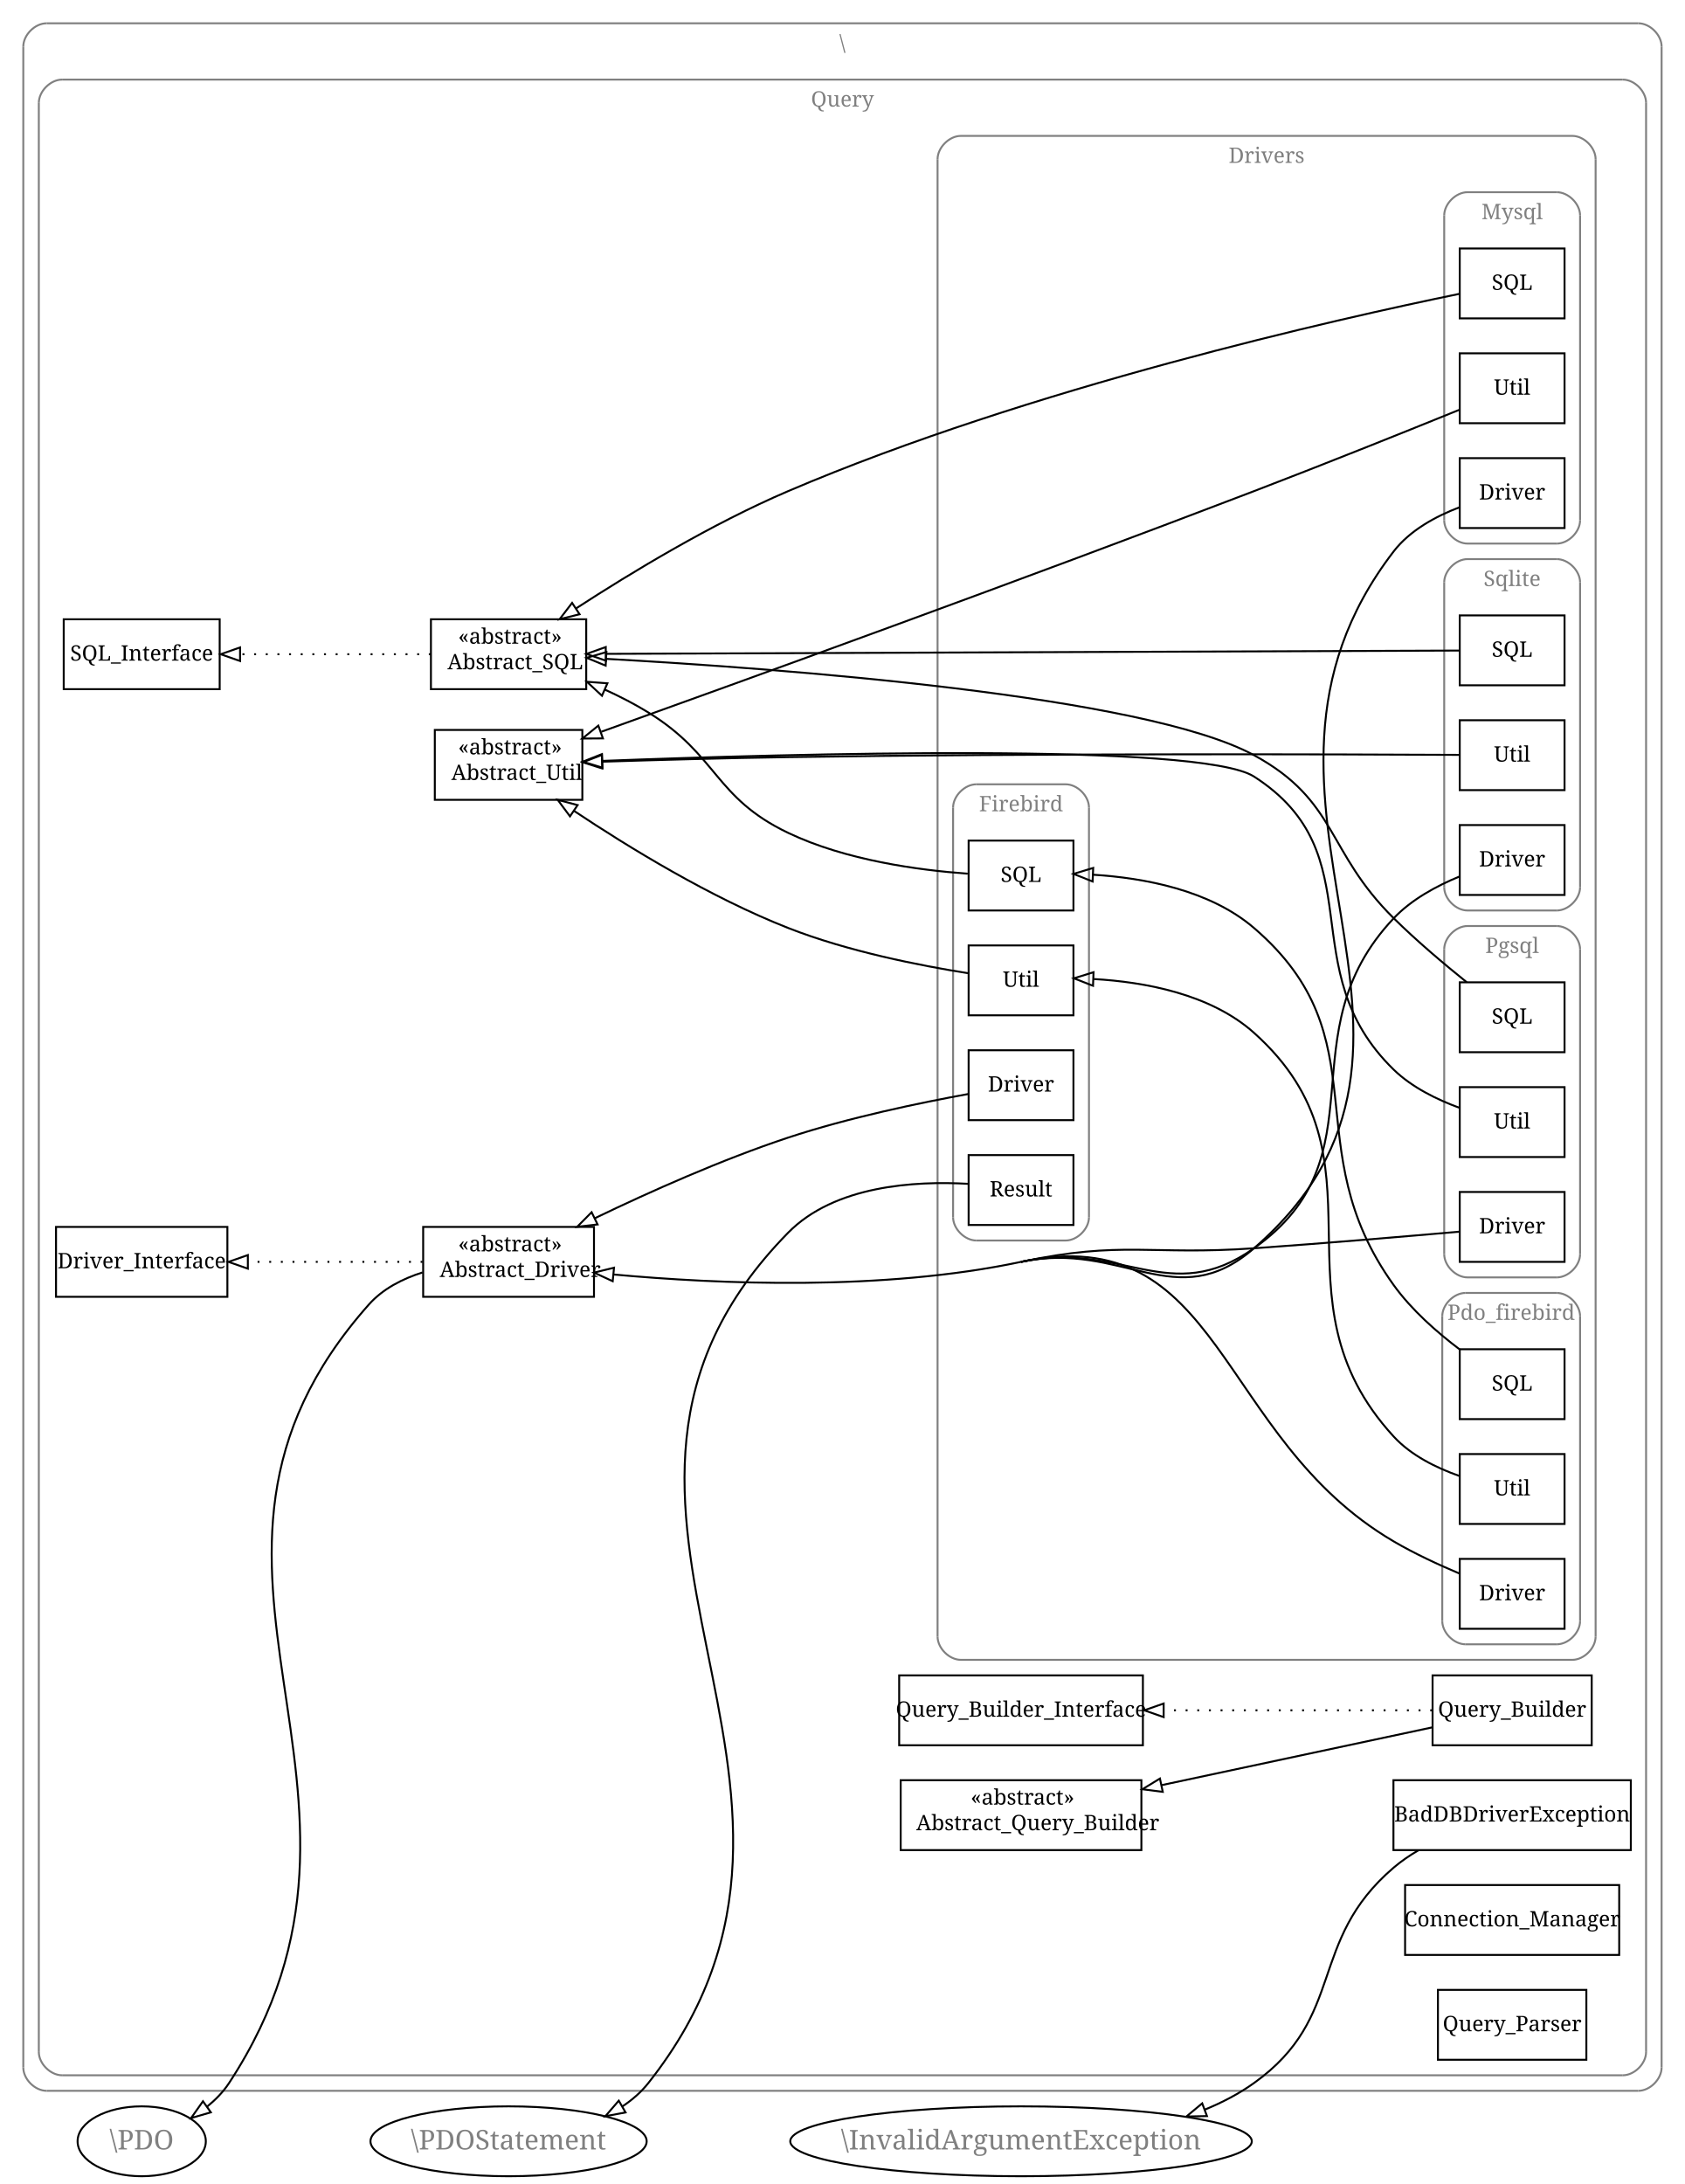
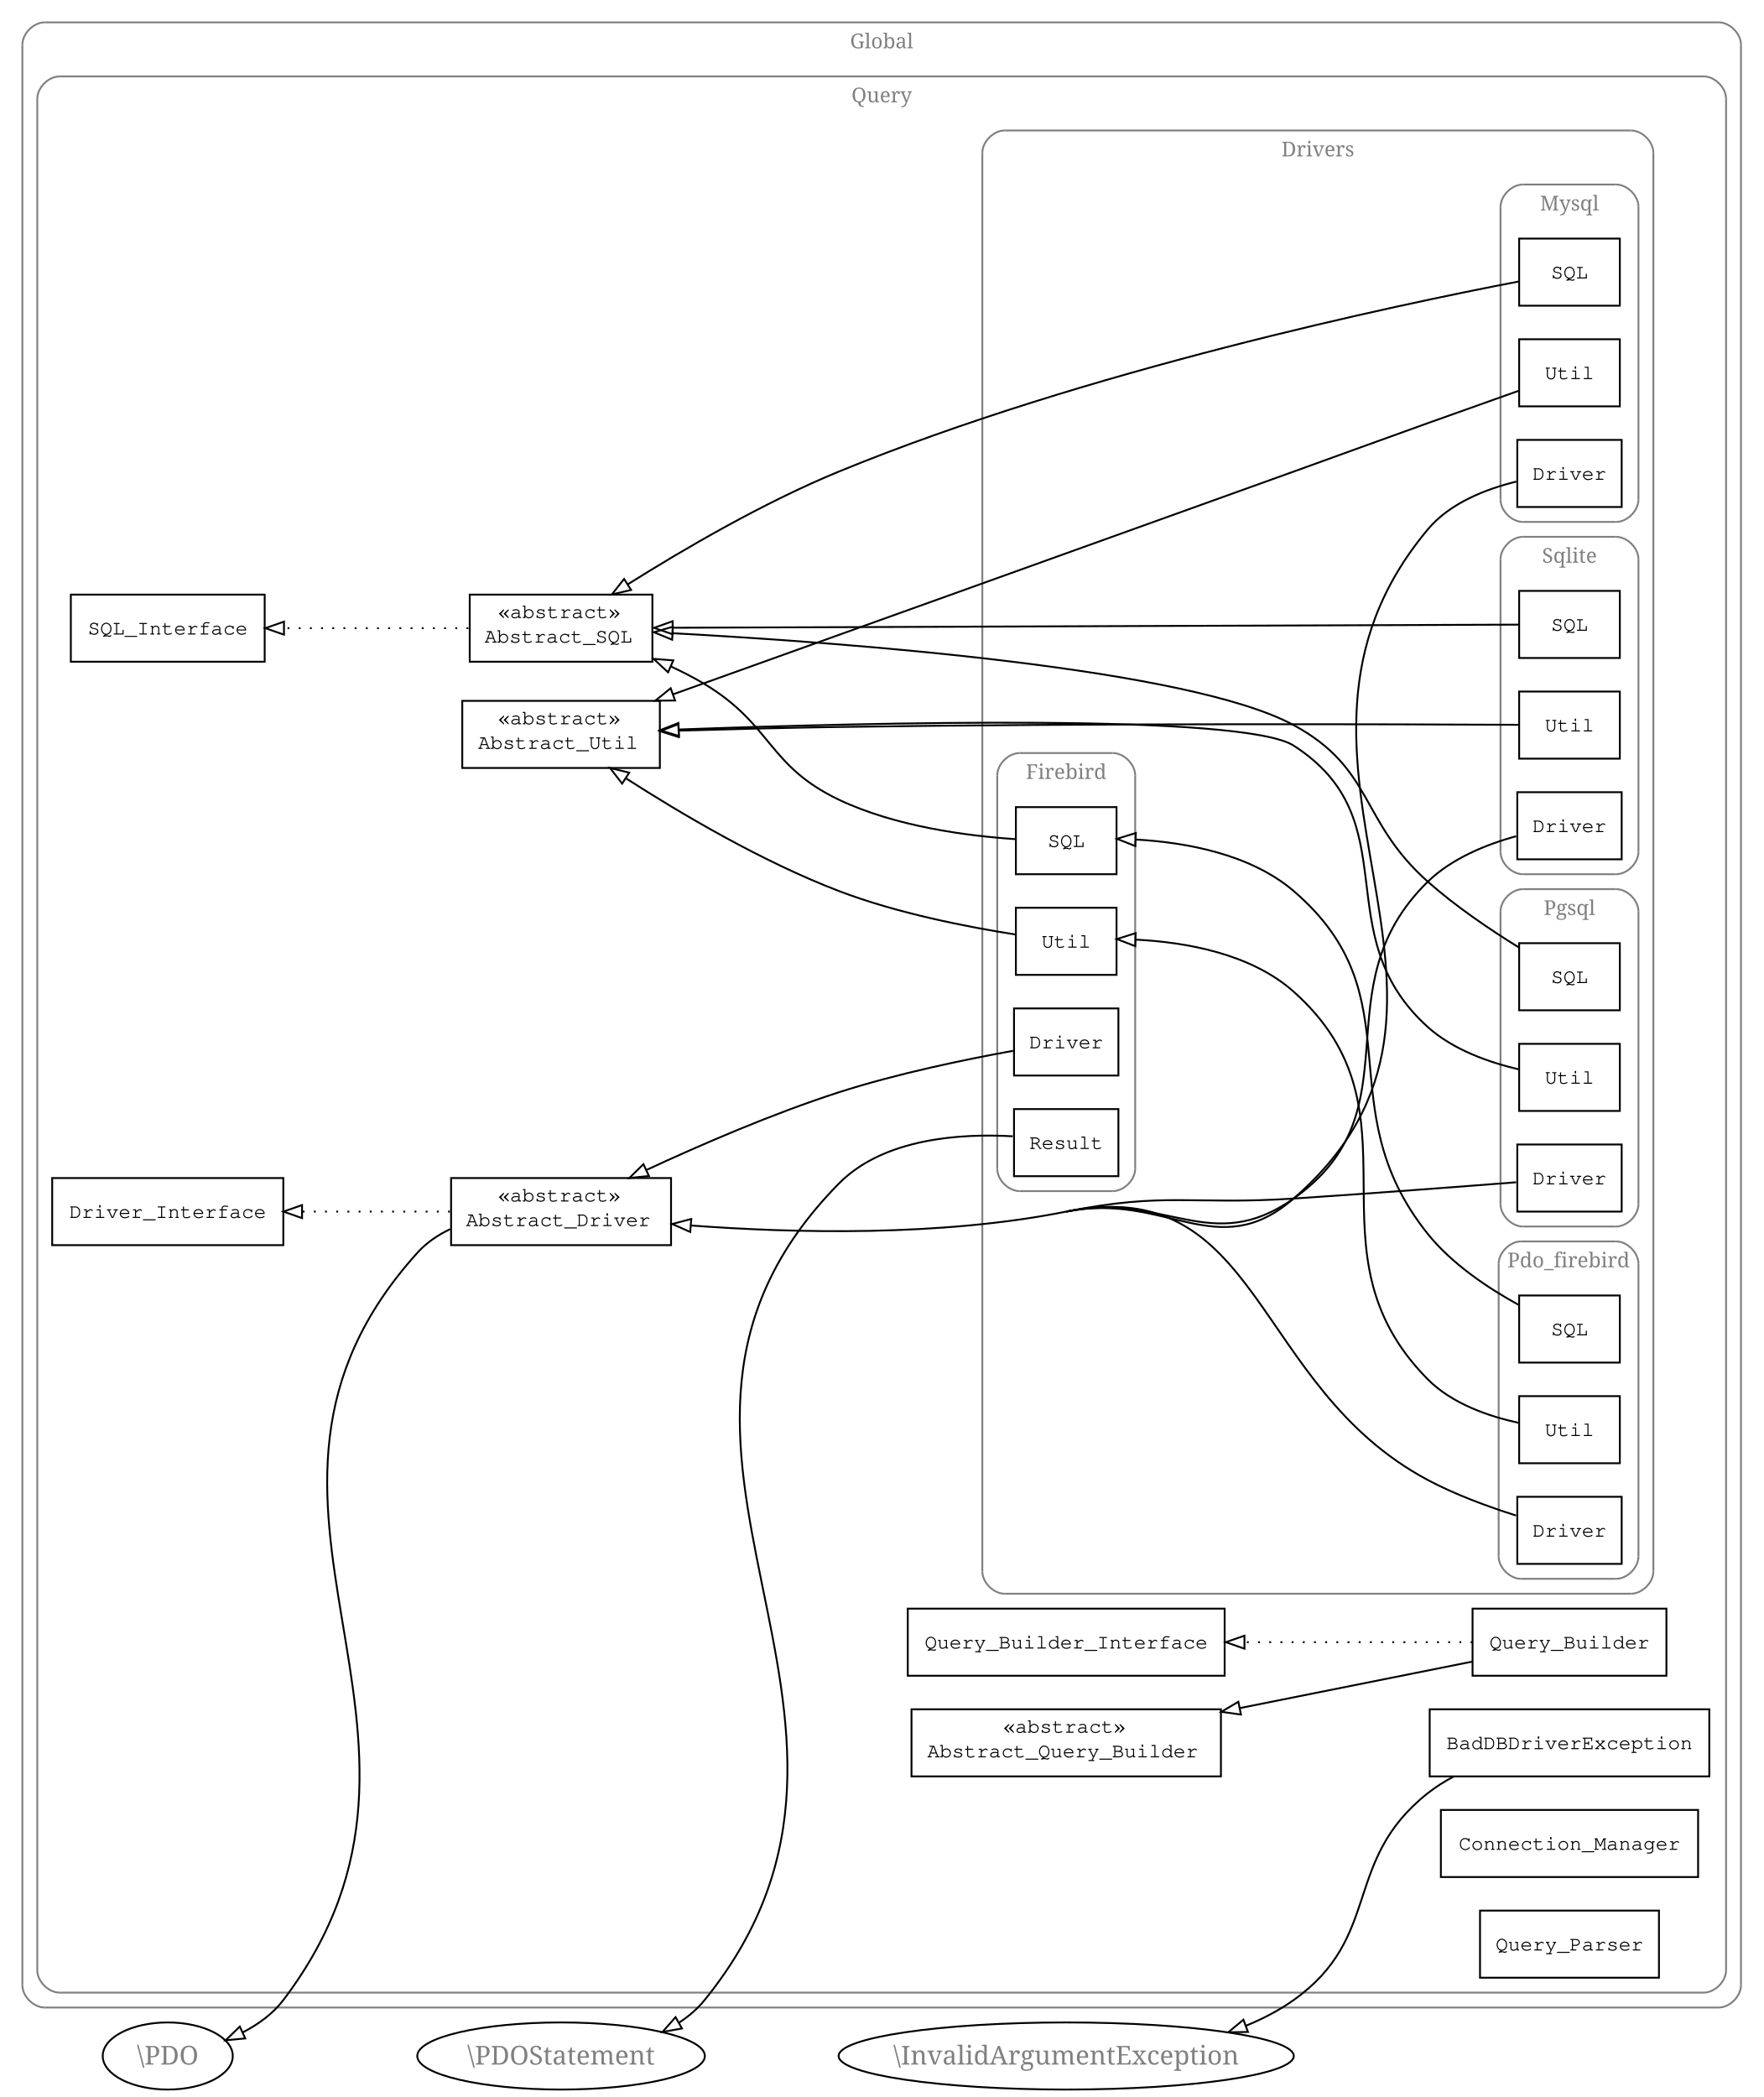
- <svg xmlns="http://www.w3.org/2000/svg" width="868pt" height="1125pt" viewBox="0.00 0.00 868.00 1125.00">
+ <svg xmlns="http://www.w3.org/2000/svg" width="946pt" height="1125pt" viewBox="0.00 0.00 946.00 1125.00">
  <g id="graph1" class="graph" transform="scale(1 1) rotate(0) translate(4 1121)">
-     <polygon fill="white" stroke="white" points="-4,5 -4,-1121 865,-1121 865,5 -4,5" />
+     <polygon fill="white" stroke="white" points="-4,5 -4,-1121 943,-1121 943,5 -4,5" />
    <g id="graph2" class="cluster">
-       <polyline fill="none" stroke="gray" points="20,-44 840,-44 " />
-       <path fill="none" stroke="gray" d="M840,-44C846,-44 852,-50 852,-56" />
-       <polyline fill="none" stroke="gray" points="852,-56 852,-1097 " />
-       <path fill="none" stroke="gray" d="M852,-1097C852,-1103 846,-1109 840,-1109" />
-       <polyline fill="none" stroke="gray" points="840,-1109 20,-1109 " />
+       <polyline fill="none" stroke="gray" points="20,-44 918,-44 " />
+       <path fill="none" stroke="gray" d="M918,-44C924,-44 930,-50 930,-56" />
+       <polyline fill="none" stroke="gray" points="930,-56 930,-1097 " />
+       <path fill="none" stroke="gray" d="M930,-1097C930,-1103 924,-1109 918,-1109" />
+       <polyline fill="none" stroke="gray" points="918,-1109 20,-1109 " />
      <path fill="none" stroke="gray" d="M20,-1109C14,-1109 8,-1103 8,-1097" />
      <polyline fill="none" stroke="gray" points="8,-1097 8,-56 " />
      <path fill="none" stroke="gray" d="M8,-56C8,-50 14,-44 20,-44" />
-       <text text-anchor="middle" x="430" y="-1095.1" font-family="Times Roman,serif" font-size="11.00" fill="gray">\</text>
+       <text text-anchor="middle" x="469" y="-1095.1" font-family="Times Roman,serif" font-size="11.00" fill="gray">Global</text>
    </g>
    <g id="graph3" class="cluster">
-       <polyline fill="none" stroke="gray" points="28,-52 832,-52 " />
-       <path fill="none" stroke="gray" d="M832,-52C838,-52 844,-58 844,-64" />
-       <polyline fill="none" stroke="gray" points="844,-64 844,-1068 " />
-       <path fill="none" stroke="gray" d="M844,-1068C844,-1074 838,-1080 832,-1080" />
-       <polyline fill="none" stroke="gray" points="832,-1080 28,-1080 " />
+       <polyline fill="none" stroke="gray" points="28,-52 910,-52 " />
+       <path fill="none" stroke="gray" d="M910,-52C916,-52 922,-58 922,-64" />
+       <polyline fill="none" stroke="gray" points="922,-64 922,-1068 " />
+       <path fill="none" stroke="gray" d="M922,-1068C922,-1074 916,-1080 910,-1080" />
+       <polyline fill="none" stroke="gray" points="910,-1080 28,-1080 " />
      <path fill="none" stroke="gray" d="M28,-1080C22,-1080 16,-1074 16,-1068" />
      <polyline fill="none" stroke="gray" points="16,-1068 16,-64 " />
      <path fill="none" stroke="gray" d="M16,-64C16,-58 22,-52 28,-52" />
-       <text text-anchor="middle" x="430" y="-1066.1" font-family="Times Roman,serif" font-size="11.00" fill="gray">Query</text>
+       <text text-anchor="middle" x="469" y="-1066.1" font-family="Times Roman,serif" font-size="11.00" fill="gray">Query</text>
    </g>
    <g id="graph4" class="cluster">
-       <polyline fill="none" stroke="gray" points="491,-266 806,-266 " />
-       <path fill="none" stroke="gray" d="M806,-266C812,-266 818,-272 818,-278" />
-       <polyline fill="none" stroke="gray" points="818,-278 818,-1039 " />
-       <path fill="none" stroke="gray" d="M818,-1039C818,-1045 812,-1051 806,-1051" />
-       <polyline fill="none" stroke="gray" points="806,-1051 491,-1051 " />
-       <path fill="none" stroke="gray" d="M491,-1051C485,-1051 479,-1045 479,-1039" />
-       <polyline fill="none" stroke="gray" points="479,-1039 479,-278 " />
-       <path fill="none" stroke="gray" d="M479,-278C479,-272 485,-266 491,-266" />
-       <text text-anchor="middle" x="648.5" y="-1037.1" font-family="Times Roman,serif" font-size="11.00" fill="gray">Drivers</text>
+       <polyline fill="none" stroke="gray" points="535,-266 871,-266 " />
+       <path fill="none" stroke="gray" d="M871,-266C877,-266 883,-272 883,-278" />
+       <polyline fill="none" stroke="gray" points="883,-278 883,-1039 " />
+       <path fill="none" stroke="gray" d="M883,-1039C883,-1045 877,-1051 871,-1051" />
+       <polyline fill="none" stroke="gray" points="871,-1051 535,-1051 " />
+       <path fill="none" stroke="gray" d="M535,-1051C529,-1051 523,-1045 523,-1039" />
+       <polyline fill="none" stroke="gray" points="523,-1039 523,-278 " />
+       <path fill="none" stroke="gray" d="M523,-278C523,-272 529,-266 535,-266" />
+       <text text-anchor="middle" x="703" y="-1037.1" font-family="Times Roman,serif" font-size="11.00" fill="gray">Drivers</text>
    </g>
    <g id="graph5" class="cluster">
-       <polyline fill="none" stroke="gray" points="752,-652 798,-652 " />
-       <path fill="none" stroke="gray" d="M798,-652C804,-652 810,-658 810,-664" />
-       <polyline fill="none" stroke="gray" points="810,-664 810,-821 " />
-       <path fill="none" stroke="gray" d="M810,-821C810,-827 804,-833 798,-833" />
-       <polyline fill="none" stroke="gray" points="798,-833 752,-833 " />
-       <path fill="none" stroke="gray" d="M752,-833C746,-833 740,-827 740,-821" />
-       <polyline fill="none" stroke="gray" points="740,-821 740,-664 " />
-       <path fill="none" stroke="gray" d="M740,-664C740,-658 746,-652 752,-652" />
-       <text text-anchor="middle" x="775" y="-819.1" font-family="Times Roman,serif" font-size="11.00" fill="gray">Sqlite</text>
+       <polyline fill="none" stroke="gray" points="813,-652 863,-652 " />
+       <path fill="none" stroke="gray" d="M863,-652C869,-652 875,-658 875,-664" />
+       <polyline fill="none" stroke="gray" points="875,-664 875,-821 " />
+       <path fill="none" stroke="gray" d="M875,-821C875,-827 869,-833 863,-833" />
+       <polyline fill="none" stroke="gray" points="863,-833 813,-833 " />
+       <path fill="none" stroke="gray" d="M813,-833C807,-833 801,-827 801,-821" />
+       <polyline fill="none" stroke="gray" points="801,-821 801,-664 " />
+       <path fill="none" stroke="gray" d="M801,-664C801,-658 807,-652 813,-652" />
+       <text text-anchor="middle" x="838" y="-819.1" font-family="Times Roman,serif" font-size="11.00" fill="gray">Sqlite</text>
    </g>
    <g id="graph6" class="cluster">
-       <polyline fill="none" stroke="gray" points="499,-482 545,-482 " />
-       <path fill="none" stroke="gray" d="M545,-482C551,-482 557,-488 557,-494" />
-       <polyline fill="none" stroke="gray" points="557,-494 557,-705 " />
-       <path fill="none" stroke="gray" d="M557,-705C557,-711 551,-717 545,-717" />
-       <polyline fill="none" stroke="gray" points="545,-717 499,-717 " />
-       <path fill="none" stroke="gray" d="M499,-717C493,-717 487,-711 487,-705" />
-       <polyline fill="none" stroke="gray" points="487,-705 487,-494 " />
-       <path fill="none" stroke="gray" d="M487,-494C487,-488 493,-482 499,-482" />
-       <text text-anchor="middle" x="522" y="-703.1" font-family="Times Roman,serif" font-size="11.00" fill="gray">Firebird</text>
+       <polyline fill="none" stroke="gray" points="543,-482 593,-482 " />
+       <path fill="none" stroke="gray" d="M593,-482C599,-482 605,-488 605,-494" />
+       <polyline fill="none" stroke="gray" points="605,-494 605,-705 " />
+       <path fill="none" stroke="gray" d="M605,-705C605,-711 599,-717 593,-717" />
+       <polyline fill="none" stroke="gray" points="593,-717 543,-717 " />
+       <path fill="none" stroke="gray" d="M543,-717C537,-717 531,-711 531,-705" />
+       <polyline fill="none" stroke="gray" points="531,-705 531,-494 " />
+       <path fill="none" stroke="gray" d="M531,-494C531,-488 537,-482 543,-482" />
+       <text text-anchor="middle" x="568" y="-703.1" font-family="Times Roman,serif" font-size="11.00" fill="gray">Firebird</text>
    </g>
    <g id="graph7" class="cluster">
-       <polyline fill="none" stroke="gray" points="752,-841 798,-841 " />
-       <path fill="none" stroke="gray" d="M798,-841C804,-841 810,-847 810,-853" />
-       <polyline fill="none" stroke="gray" points="810,-853 810,-1010 " />
-       <path fill="none" stroke="gray" d="M810,-1010C810,-1016 804,-1022 798,-1022" />
-       <polyline fill="none" stroke="gray" points="798,-1022 752,-1022 " />
-       <path fill="none" stroke="gray" d="M752,-1022C746,-1022 740,-1016 740,-1010" />
-       <polyline fill="none" stroke="gray" points="740,-1010 740,-853 " />
-       <path fill="none" stroke="gray" d="M740,-853C740,-847 746,-841 752,-841" />
-       <text text-anchor="middle" x="775" y="-1008.1" font-family="Times Roman,serif" font-size="11.00" fill="gray">Mysql</text>
+       <polyline fill="none" stroke="gray" points="813,-841 863,-841 " />
+       <path fill="none" stroke="gray" d="M863,-841C869,-841 875,-847 875,-853" />
+       <polyline fill="none" stroke="gray" points="875,-853 875,-1010 " />
+       <path fill="none" stroke="gray" d="M875,-1010C875,-1016 869,-1022 863,-1022" />
+       <polyline fill="none" stroke="gray" points="863,-1022 813,-1022 " />
+       <path fill="none" stroke="gray" d="M813,-1022C807,-1022 801,-1016 801,-1010" />
+       <polyline fill="none" stroke="gray" points="801,-1010 801,-853 " />
+       <path fill="none" stroke="gray" d="M801,-853C801,-847 807,-841 813,-841" />
+       <text text-anchor="middle" x="838" y="-1008.1" font-family="Times Roman,serif" font-size="11.00" fill="gray">Mysql</text>
    </g>
    <g id="graph8" class="cluster">
-       <polyline fill="none" stroke="gray" points="751,-274 798,-274 " />
-       <path fill="none" stroke="gray" d="M798,-274C804,-274 810,-280 810,-286" />
-       <polyline fill="none" stroke="gray" points="810,-286 810,-443 " />
-       <path fill="none" stroke="gray" d="M810,-443C810,-449 804,-455 798,-455" />
-       <polyline fill="none" stroke="gray" points="798,-455 751,-455 " />
-       <path fill="none" stroke="gray" d="M751,-455C745,-455 739,-449 739,-443" />
-       <polyline fill="none" stroke="gray" points="739,-443 739,-286 " />
-       <path fill="none" stroke="gray" d="M739,-286C739,-280 745,-274 751,-274" />
-       <text text-anchor="middle" x="774.5" y="-441.1" font-family="Times Roman,serif" font-size="11.00" fill="gray">Pdo_firebird</text>
+       <polyline fill="none" stroke="gray" points="812,-274 863,-274 " />
+       <path fill="none" stroke="gray" d="M863,-274C869,-274 875,-280 875,-286" />
+       <polyline fill="none" stroke="gray" points="875,-286 875,-443 " />
+       <path fill="none" stroke="gray" d="M875,-443C875,-449 869,-455 863,-455" />
+       <polyline fill="none" stroke="gray" points="863,-455 812,-455 " />
+       <path fill="none" stroke="gray" d="M812,-455C806,-455 800,-449 800,-443" />
+       <polyline fill="none" stroke="gray" points="800,-443 800,-286 " />
+       <path fill="none" stroke="gray" d="M800,-286C800,-280 806,-274 812,-274" />
+       <text text-anchor="middle" x="837.5" y="-441.1" font-family="Times Roman,serif" font-size="11.00" fill="gray">Pdo_firebird</text>
    </g>
    <g id="graph9" class="cluster">
-       <polyline fill="none" stroke="gray" points="752,-463 798,-463 " />
-       <path fill="none" stroke="gray" d="M798,-463C804,-463 810,-469 810,-475" />
-       <polyline fill="none" stroke="gray" points="810,-475 810,-632 " />
-       <path fill="none" stroke="gray" d="M810,-632C810,-638 804,-644 798,-644" />
-       <polyline fill="none" stroke="gray" points="798,-644 752,-644 " />
-       <path fill="none" stroke="gray" d="M752,-644C746,-644 740,-638 740,-632" />
-       <polyline fill="none" stroke="gray" points="740,-632 740,-475 " />
-       <path fill="none" stroke="gray" d="M740,-475C740,-469 746,-463 752,-463" />
-       <text text-anchor="middle" x="775" y="-630.1" font-family="Times Roman,serif" font-size="11.00" fill="gray">Pgsql</text>
+       <polyline fill="none" stroke="gray" points="813,-463 863,-463 " />
+       <path fill="none" stroke="gray" d="M863,-463C869,-463 875,-469 875,-475" />
+       <polyline fill="none" stroke="gray" points="875,-475 875,-632 " />
+       <path fill="none" stroke="gray" d="M875,-632C875,-638 869,-644 863,-644" />
+       <polyline fill="none" stroke="gray" points="863,-644 813,-644 " />
+       <path fill="none" stroke="gray" d="M813,-644C807,-644 801,-638 801,-632" />
+       <polyline fill="none" stroke="gray" points="801,-632 801,-475 " />
+       <path fill="none" stroke="gray" d="M801,-475C801,-469 807,-463 813,-463" />
+       <text text-anchor="middle" x="838" y="-630.1" font-family="Times Roman,serif" font-size="11.00" fill="gray">Pgsql</text>
    </g>
    <g id="node5" class="node">
-       <polygon fill="none" stroke="black" points="802,-696 748,-696 748,-660 802,-660 802,-696" />
-       <text text-anchor="middle" x="775" y="-674.7" font-family="Times Roman,serif" font-size="11.00">Driver</text>
+       <polygon fill="none" stroke="black" points="866,-696 810,-696 810,-660 866,-660 866,-696" />
+       <text text-anchor="middle" x="838" y="-674.6" font-family="Courier,monospace" font-size="11.00">Driver</text>
    </g>
    <g id="node30" class="node">
-       <polygon fill="none" stroke="black" points="302,-489 214,-489 214,-453 302,-453 302,-489" />
-       <text text-anchor="start" x="232" y="-476.433" font-family="Times Roman,serif" font-size="11.00">«abstract»</text>
-       <text text-anchor="start" x="222.5" y="-463.233" font-family="Times Roman,serif" font-size="11.00">Abstract_Driver</text>
+       <polygon fill="none" stroke="black" points="356,-489 238,-489 238,-453 356,-453 356,-489" />
+       <text text-anchor="start" x="263" y="-476.433" font-family="Courier,monospace" font-size="11.00">«abstract»</text>
+       <text text-anchor="start" x="246" y="-463.233" font-family="Courier,monospace" font-size="11.00">Abstract_Driver</text>
    </g>
    <g id="edge10" class="edge">
-       <path fill="none" stroke="black" d="M747.738,-669.448C736.119,-664.673 723.16,-657.692 714,-648 657.64,-588.366 709.055,-525.289 642,-478 598.341,-447.211 574.259,-482.095 522,-471" />
+       <path fill="none" stroke="black" d="M809.377,-672.408C793.7,-668.062 774.895,-660.581 762,-648 703.269,-590.7 757.078,-525.257 690,-478 645.601,-446.72 621.257,-481.651 568,-471" />
    </g>
    <g id="node6" class="node">
-       <polygon fill="none" stroke="black" points="802,-804 748,-804 748,-768 802,-768 802,-804" />
-       <text text-anchor="middle" x="775" y="-782.7" font-family="Times Roman,serif" font-size="11.00">SQL</text>
+       <polygon fill="none" stroke="black" points="865,-804 811,-804 811,-768 865,-768 865,-804" />
+       <text text-anchor="middle" x="838" y="-782.6" font-family="Courier,monospace" font-size="11.00">SQL</text>
    </g>
    <g id="node26" class="node">
-       <polygon fill="none" stroke="black" points="298,-802 218,-802 218,-766 298,-766 298,-802" />
-       <text text-anchor="start" x="232" y="-789.433" font-family="Times Roman,serif" font-size="11.00">«abstract»</text>
-       <text text-anchor="start" x="226.5" y="-776.233" font-family="Times Roman,serif" font-size="11.00">Abstract_SQL</text>
+       <polygon fill="none" stroke="black" points="346,-802 248,-802 248,-766 346,-766 346,-802" />
+       <text text-anchor="start" x="263" y="-789.433" font-family="Courier,monospace" font-size="11.00">«abstract»</text>
+       <text text-anchor="start" x="256" y="-776.233" font-family="Courier,monospace" font-size="11.00">Abstract_SQL</text>
    </g>
    <g id="edge22" class="edge">
-       <path fill="none" stroke="black" d="M747.932,-785.895C665.392,-785.576 415.976,-784.611 308.343,-784.195" />
-       <polygon fill="none" stroke="black" points="308.087,-780.694 298.073,-784.155 308.06,-787.694 308.087,-780.694" />
+       <path fill="none" stroke="black" d="M810.801,-785.899C727.396,-785.591 473.837,-784.654 357.053,-784.222" />
+       <polygon fill="none" stroke="black" points="356.874,-780.721 346.861,-784.184 356.848,-787.721 356.874,-780.721" />
    </g>
    <g id="node7" class="node">
-       <polygon fill="none" stroke="black" points="802,-750 748,-750 748,-714 802,-714 802,-750" />
-       <text text-anchor="middle" x="775" y="-728.7" font-family="Times Roman,serif" font-size="11.00">Util</text>
+       <polygon fill="none" stroke="black" points="865,-750 811,-750 811,-714 865,-714 865,-750" />
+       <text text-anchor="middle" x="838" y="-728.6" font-family="Courier,monospace" font-size="11.00">Util</text>
    </g>
    <g id="node25" class="node">
-       <polygon fill="none" stroke="black" points="296,-745 220,-745 220,-709 296,-709 296,-745" />
-       <text text-anchor="start" x="232" y="-732.433" font-family="Times Roman,serif" font-size="11.00">«abstract»</text>
-       <text text-anchor="start" x="228.5" y="-719.233" font-family="Times Roman,serif" font-size="11.00">Abstract_Util</text>
+       <polygon fill="none" stroke="black" points="350,-745 244,-745 244,-709 350,-709 350,-745" />
+       <text text-anchor="start" x="263" y="-732.433" font-family="Courier,monospace" font-size="11.00">«abstract»</text>
+       <text text-anchor="start" x="252.5" y="-719.233" font-family="Courier,monospace" font-size="11.00">Abstract_Util</text>
    </g>
    <g id="edge40" class="edge">
-       <path fill="none" stroke="black" d="M747.853,-732.16C686.317,-732.473 531.499,-732.972 402,-731 370.18,-730.515 334.416,-729.524 306.49,-728.65" />
-       <polygon fill="none" stroke="black" points="306.302,-725.142 296.196,-728.322 306.079,-732.139 306.302,-725.142" />
+       <path fill="none" stroke="black" d="M810.909,-732.157C747.242,-732.478 583.118,-733.015 446,-731 417.904,-730.587 386.835,-729.805 360.37,-729.041" />
+       <polygon fill="none" stroke="black" points="360.191,-725.534 350.093,-728.738 359.985,-732.531 360.191,-725.534" />
    </g>
    <g id="node9" class="node">
-       <polygon fill="none" stroke="black" points="549,-688 495,-688 495,-652 549,-652 549,-688" />
-       <text text-anchor="middle" x="522" y="-666.7" font-family="Times Roman,serif" font-size="11.00">SQL</text>
+       <polygon fill="none" stroke="black" points="595,-688 541,-688 541,-652 595,-652 595,-688" />
+       <text text-anchor="middle" x="568" y="-666.6" font-family="Courier,monospace" font-size="11.00">SQL</text>
    </g>
    <g id="edge16" class="edge">
-       <path fill="none" stroke="black" d="M494.533,-670.957C469.361,-672.758 431.617,-677.835 402,-692 363.904,-710.22 365.938,-731.825 330,-754 323.036,-758.297 315.348,-762.237 307.665,-765.749" />
-       <polygon fill="none" stroke="black" points="306.111,-762.609 298.346,-769.816 308.911,-769.024 306.111,-762.609" />
+       <path fill="none" stroke="black" d="M540.571,-670.837C514.983,-672.548 476.31,-677.558 446,-692 407.877,-710.165 410.194,-732.244 374,-754 368.299,-757.426 362.138,-760.596 355.871,-763.489" />
+       <polygon fill="none" stroke="black" points="354.407,-760.308 346.652,-767.527 357.216,-766.72 354.407,-760.308" />
    </g>
    <g id="node10" class="node">
-       <polygon fill="none" stroke="black" points="549,-526 495,-526 495,-490 549,-490 549,-526" />
-       <text text-anchor="middle" x="522" y="-504.7" font-family="Times Roman,serif" font-size="11.00">Result</text>
+       <polygon fill="none" stroke="black" points="596,-526 540,-526 540,-490 596,-490 596,-526" />
+       <text text-anchor="middle" x="568" y="-504.6" font-family="Courier,monospace" font-size="11.00">Result</text>
    </g>
    <g id="node45" class="node">
-       <ellipse fill="none" stroke="black" cx="258" cy="-18" rx="71.15" ry="18" />
-       <text text-anchor="middle" x="258" y="-13.8" font-family="Times Roman,serif" font-size="14.00" fill="gray">\PDOStatement</text>
+       <ellipse fill="none" stroke="black" cx="297" cy="-18" rx="77.144" ry="18" />
+       <text text-anchor="middle" x="297" y="-13.4" font-family="Times Roman,serif" font-size="14.00" fill="gray">\PDOStatement</text>
    </g>
    <g id="edge24" class="edge">
-       <path fill="none" stroke="black" d="M494.813,-511.198C467.45,-512.776 425.964,-510.409 402,-486 263.791,-345.225 452.425,-202.697 330,-48 326.285,-43.306 321.707,-39.339 316.674,-35.987" />
-       <polygon fill="none" stroke="black" points="318.259,-32.861 307.846,-30.908 314.768,-38.929 318.259,-32.861" />
+       <path fill="none" stroke="black" d="M539.33,-511.406C511.517,-512.981 470.085,-510.461 446,-486 307.587,-345.427 498.217,-201.262 374,-48 370.181,-43.287 365.522,-39.313 360.407,-35.962" />
+       <polygon fill="none" stroke="black" points="361.86,-32.763 351.432,-30.89 358.416,-38.857 361.86,-32.763" />
    </g>
    <g id="node11" class="node">
-       <polygon fill="none" stroke="black" points="549,-634 495,-634 495,-598 549,-598 549,-634" />
-       <text text-anchor="middle" x="522" y="-612.7" font-family="Times Roman,serif" font-size="11.00">Util</text>
+       <polygon fill="none" stroke="black" points="595,-634 541,-634 541,-598 595,-598 595,-634" />
+       <text text-anchor="middle" x="568" y="-612.6" font-family="Courier,monospace" font-size="11.00">Util</text>
    </g>
    <g id="edge32" class="edge">
-       <path fill="none" stroke="black" d="M494.605,-619.711C469.813,-623.638 432.604,-630.964 402,-643 361.969,-658.743 319.883,-684.519 291.621,-703.372" />
-       <polygon fill="none" stroke="black" points="289.641,-700.486 283.311,-708.982 293.558,-706.288 289.641,-700.486" />
+       <path fill="none" stroke="black" d="M540.678,-619.679C515.503,-623.617 477.402,-630.98 446,-643 404.781,-658.778 361.201,-684.548 331.895,-703.391" />
+       <polygon fill="none" stroke="black" points="329.751,-700.61 323.277,-708.997 333.568,-706.478 329.751,-700.61" />
    </g>
    <g id="node12" class="node">
-       <polygon fill="none" stroke="black" points="549,-580 495,-580 495,-544 549,-544 549,-580" />
-       <text text-anchor="middle" x="522" y="-558.7" font-family="Times Roman,serif" font-size="11.00">Driver</text>
+       <polygon fill="none" stroke="black" points="596,-580 540,-580 540,-544 596,-544 596,-580" />
+       <text text-anchor="middle" x="568" y="-558.6" font-family="Courier,monospace" font-size="11.00">Driver</text>
    </g>
    <g id="edge48" class="edge">
-       <path fill="none" stroke="black" d="M494.898,-557.48C470.302,-553.008 433.218,-545.337 402,-535 367.7,-523.642 330.465,-506.969 302.452,-493.489" />
-       <polygon fill="none" stroke="black" points="303.847,-490.275 293.323,-489.052 300.787,-496.571 303.847,-490.275" />
+       <path fill="none" stroke="black" d="M539.494,-557.26C514.509,-552.736 477.384,-545.114 446,-535 410.456,-523.546 371.744,-506.779 342.688,-493.28" />
+       <polygon fill="none" stroke="black" points="344.151,-490.1 333.611,-489.023 341.179,-496.438 344.151,-490.1" />
    </g>
    <g id="node14" class="node">
-       <polygon fill="none" stroke="black" points="802,-993 748,-993 748,-957 802,-957 802,-993" />
-       <text text-anchor="middle" x="775" y="-971.7" font-family="Times Roman,serif" font-size="11.00">SQL</text>
+       <polygon fill="none" stroke="black" points="865,-993 811,-993 811,-957 865,-957 865,-993" />
+       <text text-anchor="middle" x="838" y="-971.6" font-family="Courier,monospace" font-size="11.00">SQL</text>
    </g>
    <g id="edge18" class="edge">
-       <path fill="none" stroke="black" d="M747.991,-969.672C685.45,-956.82 526.525,-921.195 402,-868 362.804,-851.256 321.051,-825.979 292.654,-807.527" />
-       <polygon fill="none" stroke="black" points="294.568,-804.597 284.287,-802.037 290.727,-810.45 294.568,-804.597" />
+       <path fill="none" stroke="black" d="M810.627,-969.956C745.673,-957.471 577.806,-922.165 446,-868 405.551,-851.378 362.332,-826.082 332.915,-807.593" />
+       <polygon fill="none" stroke="black" points="334.566,-804.495 324.247,-802.09 330.814,-810.405 334.566,-804.495" />
    </g>
    <g id="node15" class="node">
-       <polygon fill="none" stroke="black" points="802,-939 748,-939 748,-903 802,-903 802,-939" />
-       <text text-anchor="middle" x="775" y="-917.7" font-family="Times Roman,serif" font-size="11.00">Util</text>
+       <polygon fill="none" stroke="black" points="865,-939 811,-939 811,-903 865,-903 865,-939" />
+       <text text-anchor="middle" x="838" y="-917.6" font-family="Courier,monospace" font-size="11.00">Util</text>
    </g>
    <g id="edge34" class="edge">
-       <path fill="none" stroke="black" d="M747.83,-909.921C721.01,-899.044 678.794,-882.083 642,-868 521.483,-821.871 378.593,-770.191 305.804,-744.079" />
-       <polygon fill="none" stroke="black" points="306.603,-740.647 296.008,-740.567 304.241,-747.237 306.603,-740.647" />
+       <path fill="none" stroke="black" d="M810.904,-911.412C796.392,-906.267 778.214,-899.808 762,-894 729.97,-882.527 722.012,-879.523 690,-868 572.105,-825.564 434.242,-776.15 357.128,-748.529" />
+       <polygon fill="none" stroke="black" points="358.168,-745.184 347.573,-745.107 355.807,-751.774 358.168,-745.184" />
    </g>
    <g id="node16" class="node">
-       <polygon fill="none" stroke="black" points="802,-885 748,-885 748,-849 802,-849 802,-885" />
-       <text text-anchor="middle" x="775" y="-863.7" font-family="Times Roman,serif" font-size="11.00">Driver</text>
+       <polygon fill="none" stroke="black" points="866,-885 810,-885 810,-849 866,-849 866,-885" />
+       <text text-anchor="middle" x="838" y="-863.6" font-family="Courier,monospace" font-size="11.00">Driver</text>
    </g>
    <g id="edge36" class="edge">
-       <path fill="none" stroke="black" d="M747.714,-859.632C735.656,-855.027 722.348,-847.85 714,-837 614.763,-708.027 764.818,-584.76 642,-478 601.68,-442.951 574.259,-482.095 522,-471" />
+       <path fill="none" stroke="black" d="M809.487,-862.633C793.242,-858.662 773.829,-851.147 762,-837 657.615,-712.157 812.869,-584.701 690,-478 648.993,-442.389 621.257,-481.651 568,-471" />
    </g>
    <g id="node18" class="node">
-       <polygon fill="none" stroke="black" points="802,-426 748,-426 748,-390 802,-390 802,-426" />
-       <text text-anchor="middle" x="775" y="-404.7" font-family="Times Roman,serif" font-size="11.00">SQL</text>
+       <polygon fill="none" stroke="black" points="865,-426 811,-426 811,-390 865,-390 865,-426" />
+       <text text-anchor="middle" x="838" y="-404.6" font-family="Courier,monospace" font-size="11.00">SQL</text>
    </g>
    <g id="edge20" class="edge">
-       <path fill="none" stroke="black" d="M748,-425.876C736.293,-434.716 723.191,-446.226 714,-459 662.711,-530.281 708.621,-585.788 642,-643 619.218,-662.564 585.256,-668.782 559.27,-670.412" />
-       <polygon fill="none" stroke="black" points="558.876,-666.926 549.034,-670.848 559.173,-673.919 558.876,-666.926" />
+       <path fill="none" stroke="black" d="M810.656,-420.993C794.626,-429.793 775.03,-442.767 762,-459 707.03,-527.483 756.722,-585.905 690,-643 666.646,-662.984 631.77,-669.118 605.281,-670.611" />
+       <polygon fill="none" stroke="black" points="605.087,-667.116 595.223,-670.982 605.345,-674.111 605.087,-667.116" />
    </g>
    <g id="node19" class="node">
-       <polygon fill="none" stroke="black" points="802,-372 748,-372 748,-336 802,-336 802,-372" />
-       <text text-anchor="middle" x="775" y="-350.7" font-family="Times Roman,serif" font-size="11.00">Util</text>
+       <polygon fill="none" stroke="black" points="865,-372 811,-372 811,-336 865,-336 865,-372" />
+       <text text-anchor="middle" x="838" y="-350.6" font-family="Courier,monospace" font-size="11.00">Util</text>
    </g>
    <g id="edge42" class="edge">
-       <path fill="none" stroke="black" d="M747.766,-360.737C736.012,-364.866 722.938,-371.283 714,-381 647.772,-452.999 714.935,-523.804 642,-589 619.612,-609.013 585.61,-615.186 559.51,-616.686" />
-       <polygon fill="none" stroke="black" points="559.087,-613.199 549.222,-617.063 559.344,-620.194 559.087,-613.199" />
+       <path fill="none" stroke="black" d="M810.942,-357.631C794.816,-361.109 775.016,-367.878 762,-381 693.108,-450.454 763.049,-523.932 690,-589 666.976,-609.508 631.911,-615.567 605.273,-616.899" />
+       <polygon fill="none" stroke="black" points="605.049,-613.404 595.158,-617.202 605.259,-620.401 605.049,-613.404" />
    </g>
    <g id="node20" class="node">
-       <polygon fill="none" stroke="black" points="802,-318 748,-318 748,-282 802,-282 802,-318" />
-       <text text-anchor="middle" x="775" y="-296.7" font-family="Times Roman,serif" font-size="11.00">Driver</text>
+       <polygon fill="none" stroke="black" points="866,-318 810,-318 810,-282 866,-282 866,-318" />
+       <text text-anchor="middle" x="838" y="-296.6" font-family="Courier,monospace" font-size="11.00">Driver</text>
    </g>
    <g id="edge44" class="edge">
-       <path fill="none" stroke="black" d="M747.927,-310.425C737.102,-314.99 724.691,-320.734 714,-327 621.973,-380.933 626.341,-493.153 522,-471" />
-       <path fill="none" stroke="black" d="M522,-471C450.608,-455.843 365.886,-459.542 312.04,-464.503" />
-       <polygon fill="none" stroke="black" points="311.641,-461.026 302.025,-465.474 312.316,-467.993 311.641,-461.026" />
+       <path fill="none" stroke="black" d="M809.358,-307.955C794.746,-312.559 776.95,-319.027 762,-327 667.253,-377.53 673.294,-492.059 568,-471" />
+       <path fill="none" stroke="black" d="M568,-471C500.572,-457.514 421.805,-459.427 366.624,-463.551" />
+       <polygon fill="none" stroke="black" points="366.296,-460.066 356.603,-464.344 366.848,-467.044 366.296,-460.066" />
    </g>
    <g id="node22" class="node">
-       <polygon fill="none" stroke="black" points="802,-561 748,-561 748,-525 802,-525 802,-561" />
-       <text text-anchor="middle" x="775" y="-539.7" font-family="Times Roman,serif" font-size="11.00">Util</text>
+       <polygon fill="none" stroke="black" points="865,-561 811,-561 811,-525 865,-525 865,-561" />
+       <text text-anchor="middle" x="838" y="-539.6" font-family="Courier,monospace" font-size="11.00">Util</text>
    </g>
    <g id="edge26" class="edge">
-       <path fill="none" stroke="black" d="M747.947,-550.323C736.368,-554.548 723.384,-560.878 714,-570 660.69,-621.826 704.565,-680.832 642,-721 614.459,-738.682 403.276,-732.77 306.35,-729.055" />
-       <polygon fill="none" stroke="black" points="306.353,-725.552 296.224,-728.659 306.08,-732.547 306.353,-725.552" />
+       <path fill="none" stroke="black" d="M810.717,-547.326C794.908,-551.04 775.521,-557.812 762,-570 706.776,-619.781 752.573,-680.843 690,-721 663.045,-738.299 464.247,-733.451 360.161,-729.637" />
+       <polygon fill="none" stroke="black" points="360.211,-726.136 350.087,-729.26 359.95,-733.131 360.211,-726.136" />
    </g>
    <g id="node23" class="node">
-       <polygon fill="none" stroke="black" points="802,-507 748,-507 748,-471 802,-471 802,-507" />
-       <text text-anchor="middle" x="775" y="-485.7" font-family="Times Roman,serif" font-size="11.00">Driver</text>
+       <polygon fill="none" stroke="black" points="866,-507 810,-507 810,-471 866,-471 866,-507" />
+       <text text-anchor="middle" x="838" y="-485.6" font-family="Courier,monospace" font-size="11.00">Driver</text>
    </g>
    <g id="edge38" class="edge">
-       <path fill="none" stroke="black" d="M747.76,-486.553C720.887,-484.184 678.632,-480.583 642,-478 588.708,-474.242 574.259,-482.095 522,-471" />
+       <path fill="none" stroke="black" d="M809.361,-486.728C779.556,-484.396 731.521,-480.734 690,-478 635.806,-474.432 621.257,-481.651 568,-471" />
    </g>
    <g id="node24" class="node">
-       <polygon fill="none" stroke="black" points="802,-615 748,-615 748,-579 802,-579 802,-615" />
-       <text text-anchor="middle" x="775" y="-593.7" font-family="Times Roman,serif" font-size="11.00">SQL</text>
+       <polygon fill="none" stroke="black" points="865,-615 811,-615 811,-579 865,-579 865,-615" />
+       <text text-anchor="middle" x="838" y="-593.6" font-family="Courier,monospace" font-size="11.00">SQL</text>
    </g>
    <g id="edge46" class="edge">
-       <path fill="none" stroke="black" d="M751.622,-615.031C739.925,-624.425 725.785,-636.359 714,-648 679.018,-682.555 685.19,-708.496 642,-732 585.457,-762.771 398.857,-776.596 308.249,-781.615" />
-       <polygon fill="none" stroke="black" points="308.01,-778.122 298.214,-782.156 308.388,-785.112 308.01,-778.122" />
+       <path fill="none" stroke="black" d="M810.686,-612.808C795.609,-622.137 776.965,-634.699 762,-648 725.248,-680.666 733.225,-708.562 690,-732 633.814,-762.466 452.29,-776.096 356.873,-781.283" />
+       <polygon fill="none" stroke="black" points="356.597,-777.793 346.796,-781.817 356.967,-784.783 356.597,-777.793" />
    </g>
    <g id="node35" class="node">
-       <polygon fill="none" stroke="black" points="109.173,-802 28.827,-802 28.827,-766 109.173,-766 109.173,-802" />
-       <text text-anchor="middle" x="69" y="-780.7" font-family="Times Roman,serif" font-size="11.00">SQL_Interface</text>
+       <polygon fill="none" stroke="black" points="138,-802 34,-802 34,-766 138,-766 138,-802" />
+       <text text-anchor="middle" x="86" y="-780.6" font-family="Courier,monospace" font-size="11.00">SQL_Interface</text>
    </g>
    <g id="edge12" class="edge">
-       <path fill="none" stroke="black" stroke-dasharray="1,5" d="M217.918,-784C189.296,-784 150.572,-784 119.786,-784" />
-       <polygon fill="none" stroke="black" points="119.676,-780.5 109.676,-784 119.676,-787.5 119.676,-780.5" />
+       <path fill="none" stroke="black" stroke-dasharray="1,5" d="M247.263,-784C217.689,-784 179.912,-784 148.356,-784" />
+       <polygon fill="none" stroke="black" points="148.347,-780.5 138.347,-784 148.347,-787.5 148.347,-780.5" />
    </g>
    <g id="node27" class="node">
-       <polygon fill="none" stroke="black" points="836.15,-204 713.85,-204 713.85,-168 836.15,-168 836.15,-204" />
-       <text text-anchor="middle" x="775" y="-182.7" font-family="Times Roman,serif" font-size="11.00">BadDBDriverException</text>
+       <polygon fill="none" stroke="black" points="913,-204 763,-204 763,-168 913,-168 913,-204" />
+       <text text-anchor="middle" x="838" y="-182.6" font-family="Courier,monospace" font-size="11.00">BadDBDriverException</text>
    </g>
    <g id="node39" class="node">
-       <ellipse fill="none" stroke="black" cx="522" cy="-18" rx="118.883" ry="18" />
-       <text text-anchor="middle" x="522" y="-13.8" font-family="Times Roman,serif" font-size="14.00" fill="gray">\InvalidArgumentException</text>
+       <ellipse fill="none" stroke="black" cx="568" cy="-18" rx="122.089" ry="18" />
+       <text text-anchor="middle" x="568" y="-13.4" font-family="Times Roman,serif" font-size="14.00" fill="gray">\InvalidArgumentException</text>
    </g>
    <g id="edge14" class="edge">
-       <path fill="none" stroke="black" d="M726.764,-167.921C722.224,-165.274 717.878,-162.306 714,-159 669.255,-120.847 689.852,-82.175 642,-48 634.283,-42.489 625.657,-37.986 616.666,-34.308" />
-       <polygon fill="none" stroke="black" points="617.78,-30.988 607.188,-30.766 615.33,-37.545 617.78,-30.988" />
+       <path fill="none" stroke="black" d="M775.993,-167.984C771.03,-165.364 766.286,-162.384 762,-159 715.849,-122.56 737.918,-82.082 690,-48 682.217,-42.464 673.527,-37.944 664.468,-34.255" />
+       <polygon fill="none" stroke="black" points="665.509,-30.908 654.916,-30.703 663.069,-37.469 665.509,-30.908" />
    </g>
    <g id="node28" class="node">
-       <polygon fill="none" stroke="black" points="815.99,-258 734.01,-258 734.01,-222 815.99,-222 815.99,-258" />
-       <text text-anchor="middle" x="775" y="-236.7" font-family="Times Roman,serif" font-size="11.00">Query_Builder</text>
+       <polygon fill="none" stroke="black" points="890,-258 786,-258 786,-222 890,-222 890,-258" />
+       <text text-anchor="middle" x="838" y="-236.6" font-family="Courier,monospace" font-size="11.00">Query_Builder</text>
    </g>
    <g id="node29" class="node">
-       <polygon fill="none" stroke="black" points="584,-204 460,-204 460,-168 584,-168 584,-204" />
-       <text text-anchor="start" x="496" y="-191.433" font-family="Times Roman,serif" font-size="11.00">«abstract»</text>
-       <text text-anchor="start" x="468" y="-178.233" font-family="Times Roman,serif" font-size="11.00">Abstract_Query_Builder</text>
+       <polygon fill="none" stroke="black" points="651,-204 485,-204 485,-168 651,-168 651,-204" />
+       <text text-anchor="start" x="534" y="-191.433" font-family="Courier,monospace" font-size="11.00">«abstract»</text>
+       <text text-anchor="start" x="493.5" y="-178.233" font-family="Courier,monospace" font-size="11.00">Abstract_Query_Builder</text>
    </g>
    <g id="edge28" class="edge">
-       <path fill="none" stroke="black" d="M733.788,-231.204C696.167,-223.174 639.709,-211.124 594.543,-201.484" />
-       <polygon fill="none" stroke="black" points="595.013,-198.005 584.503,-199.34 593.552,-204.851 595.013,-198.005" />
+       <path fill="none" stroke="black" d="M785.941,-229.588C750.616,-222.523 702.922,-212.984 661.156,-204.631" />
+       <polygon fill="none" stroke="black" points="661.727,-201.176 651.235,-202.647 660.354,-208.04 661.727,-201.176" />
    </g>
    <g id="node33" class="node">
-       <polygon fill="none" stroke="black" points="584.779,-258 459.221,-258 459.221,-222 584.779,-222 584.779,-258" />
-       <text text-anchor="middle" x="522" y="-236.7" font-family="Times Roman,serif" font-size="11.00">Query_Builder_Interface</text>
+       <polygon fill="none" stroke="black" points="653,-258 483,-258 483,-222 653,-222 653,-258" />
+       <text text-anchor="middle" x="568" y="-236.6" font-family="Courier,monospace" font-size="11.00">Query_Builder_Interface</text>
    </g>
    <g id="edge30" class="edge">
-       <path fill="none" stroke="black" stroke-dasharray="1,5" d="M733.788,-240C696.428,-240 640.489,-240 595.483,-240" />
-       <polygon fill="none" stroke="black" points="595.471,-236.5 585.471,-240 595.471,-243.5 595.471,-236.5" />
+       <path fill="none" stroke="black" stroke-dasharray="1,5" d="M785.941,-240C751.328,-240 704.838,-240 663.687,-240" />
+       <polygon fill="none" stroke="black" points="663.627,-236.5 653.627,-240 663.627,-243.5 663.627,-236.5" />
    </g>
    <g id="node34" class="node">
-       <polygon fill="none" stroke="black" points="113.138,-489 24.862,-489 24.862,-453 113.138,-453 113.138,-489" />
-       <text text-anchor="middle" x="69" y="-467.7" font-family="Times Roman,serif" font-size="11.00">Driver_Interface</text>
+       <polygon fill="none" stroke="black" points="148,-489 24,-489 24,-453 148,-453 148,-489" />
+       <text text-anchor="middle" x="86" y="-467.6" font-family="Courier,monospace" font-size="11.00">Driver_Interface</text>
    </g>
    <g id="edge52" class="edge">
-       <path fill="none" stroke="black" stroke-dasharray="1,5" d="M213.688,-471C186.868,-471 152.45,-471 123.912,-471" />
-       <polygon fill="none" stroke="black" points="123.689,-467.5 113.689,-471 123.689,-474.5 123.689,-467.5" />
+       <path fill="none" stroke="black" stroke-dasharray="1,5" d="M237.382,-471C212.745,-471 183.962,-471 158.149,-471" />
+       <polygon fill="none" stroke="black" points="158.043,-467.5 148.043,-471 158.043,-474.5 158.043,-467.5" />
    </g>
    <g id="node59" class="node">
-       <ellipse fill="none" stroke="black" cx="69" cy="-18" rx="33.031" ry="18" />
-       <text text-anchor="middle" x="69" y="-13.8" font-family="Times Roman,serif" font-size="14.00" fill="gray">\PDO</text>
+       <ellipse fill="none" stroke="black" cx="86" cy="-18" rx="34.883" ry="18" />
+       <text text-anchor="middle" x="86" y="-13.4" font-family="Times Roman,serif" font-size="14.00" fill="gray">\PDO</text>
    </g>
    <g id="edge50" class="edge">
-       <path fill="none" stroke="black" d="M213.664,-465.554C203.302,-462.278 193.202,-457.113 186,-449 65.795,-313.582 213.266,-199.438 114,-48 110.976,-43.386 106.97,-39.31 102.592,-35.768" />
-       <polygon fill="none" stroke="black" points="104.618,-32.915 94.441,-29.968 100.559,-38.618 104.618,-32.915" />
+       <path fill="none" stroke="black" d="M237.477,-461.571C230.904,-458.455 224.848,-454.363 220,-449 98.565,-314.684 257.423,-192.27 148,-48 142.435,-40.662 134.607,-35.025 126.381,-30.728" />
+       <polygon fill="none" stroke="black" points="127.572,-27.424 117.024,-26.427 124.649,-33.784 127.572,-27.424" />
    </g>
    <g id="node31" class="node">
-       <polygon fill="none" stroke="black" points="830.151,-150 719.849,-150 719.849,-114 830.151,-114 830.151,-150" />
-       <text text-anchor="middle" x="775" y="-128.7" font-family="Times Roman,serif" font-size="11.00">Connection_Manager</text>
+       <polygon fill="none" stroke="black" points="907,-150 769,-150 769,-114 907,-114 907,-150" />
+       <text text-anchor="middle" x="838" y="-128.6" font-family="Courier,monospace" font-size="11.00">Connection_Manager</text>
    </g>
    <g id="node32" class="node">
-       <polygon fill="none" stroke="black" points="813.234,-96 736.766,-96 736.766,-60 813.234,-60 813.234,-96" />
-       <text text-anchor="middle" x="775" y="-74.7" font-family="Times Roman,serif" font-size="11.00">Query_Parser</text>
+       <polygon fill="none" stroke="black" points="886,-96 790,-96 790,-60 886,-60 886,-96" />
+       <text text-anchor="middle" x="838" y="-74.6" font-family="Courier,monospace" font-size="11.00">Query_Parser</text>
    </g>
  </g>
</svg>
